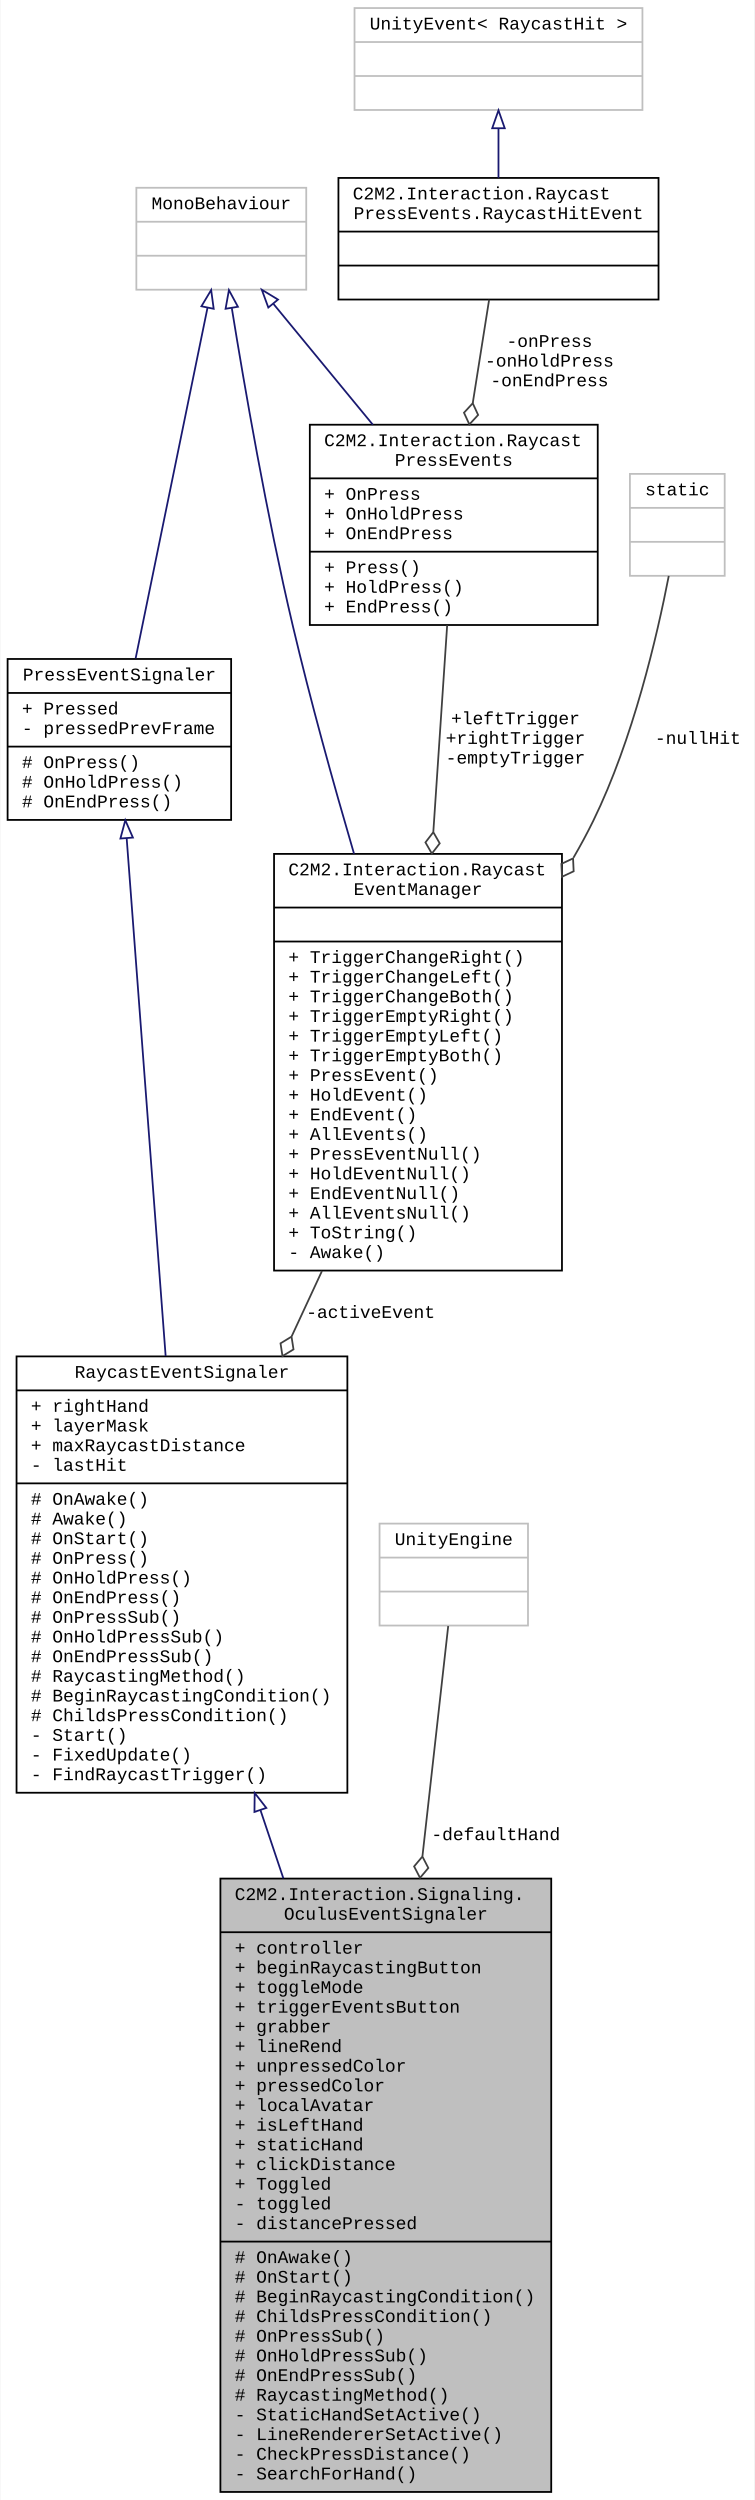
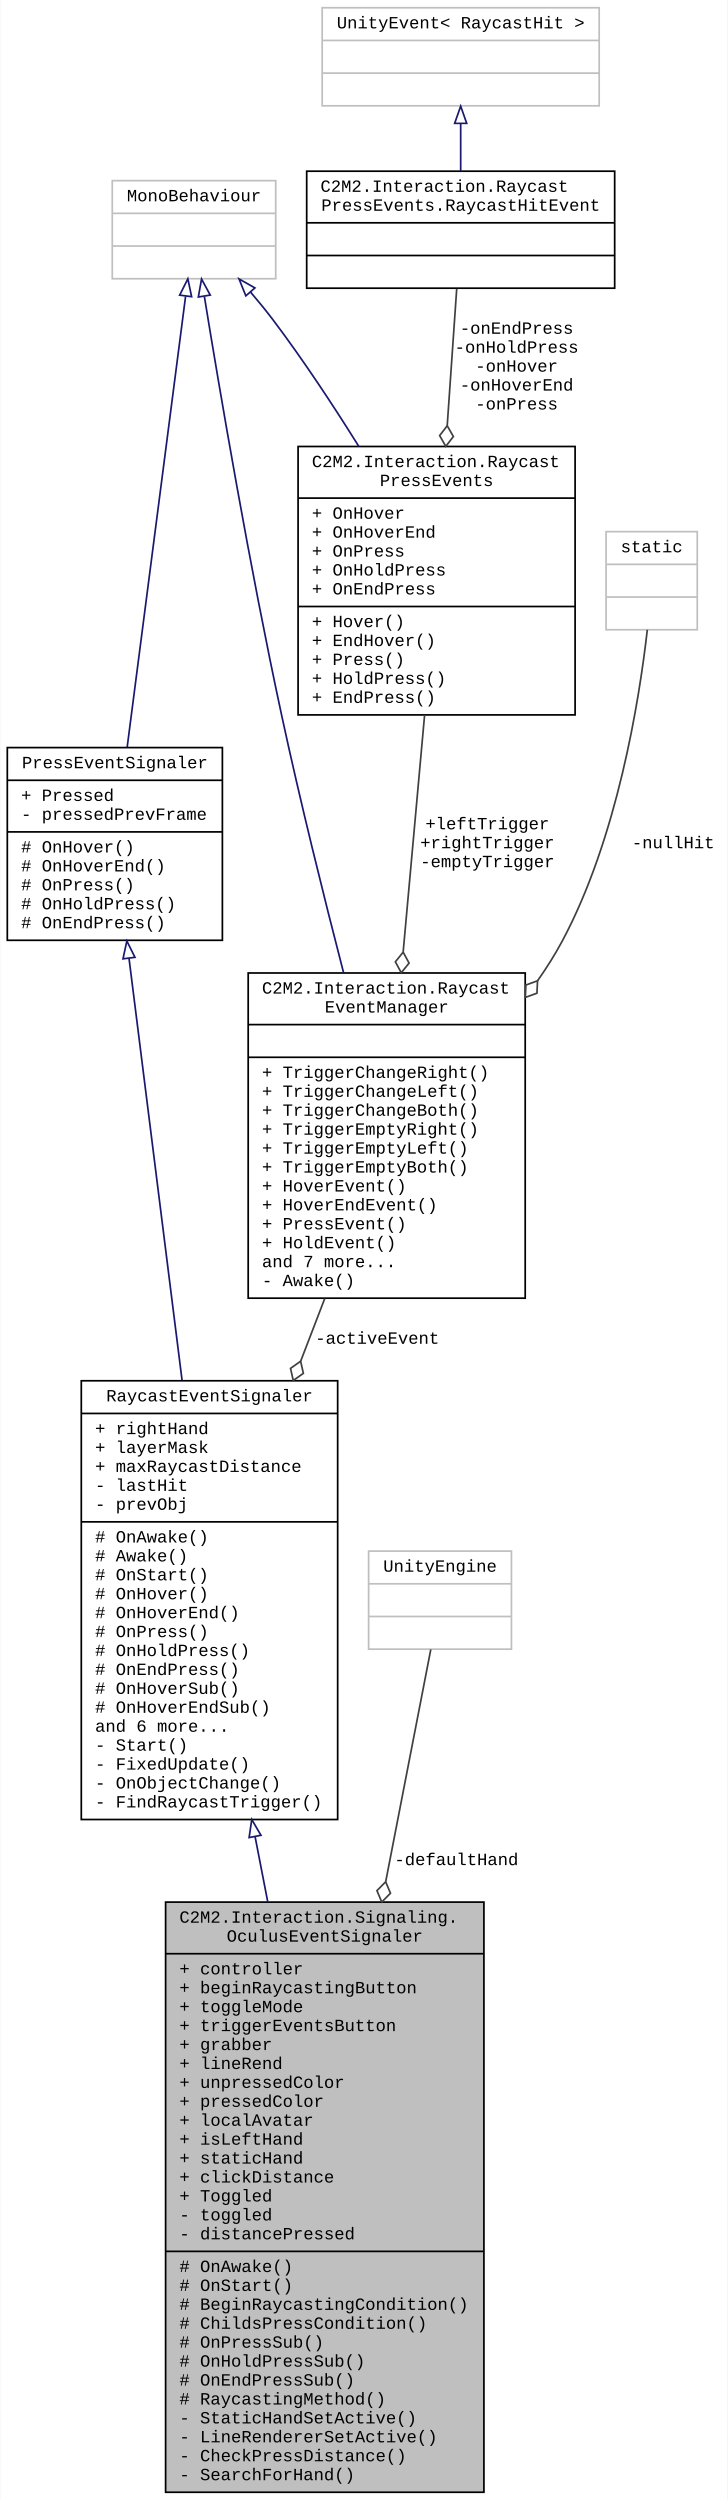
- <svg xmlns="http://www.w3.org/2000/svg" xmlns:xlink="http://www.w3.org/1999/xlink" width="422pt" height="1398pt" viewBox="0.00 0.00 421.50 1398.00">
-   <g id="graph0" class="graph" transform="scale(1 1) rotate(0) translate(4 1394)">
-     <polygon fill="white" stroke="none" points="-4,4 -4,-1394 417.5,-1394 417.5,4 -4,4" />
+ <svg xmlns="http://www.w3.org/2000/svg" xmlns:xlink="http://www.w3.org/1999/xlink" width="423pt" height="1453pt" viewBox="0.00 0.00 422.50 1453.00">
+   <g id="graph0" class="graph" transform="scale(1 1) rotate(0) translate(4 1449)">
+     <polygon fill="white" stroke="transparent" points="-4,4 -4,-1449 418.5,-1449 418.5,4 -4,4" />
    <g id="node1" class="node">
      <g id="a_node1">
        <a xlink:title="Activate raycast triggers using oculus controller buttons and fingertip distance">
-           <polygon fill="#bfbfbf" stroke="black" points="119,-0.5 119,-343.5 304,-343.5 304,-0.5 119,-0.5" />
-           <text text-anchor="start" x="127" y="-331.5" font-family="Courier New" font-size="10.00">C2M2.Interaction.Signaling.</text>
-           <text text-anchor="middle" x="211.5" y="-320.5" font-family="Courier New" font-size="10.00">OculusEventSignaler</text>
-           <polyline fill="none" stroke="black" points="119,-313.5 304,-313.5 " />
-           <text text-anchor="start" x="127" y="-301.5" font-family="Courier New" font-size="10.00">+ controller</text>
-           <text text-anchor="start" x="127" y="-290.5" font-family="Courier New" font-size="10.00">+ beginRaycastingButton</text>
-           <text text-anchor="start" x="127" y="-279.5" font-family="Courier New" font-size="10.00">+ toggleMode</text>
-           <text text-anchor="start" x="127" y="-268.5" font-family="Courier New" font-size="10.00">+ triggerEventsButton</text>
-           <text text-anchor="start" x="127" y="-257.5" font-family="Courier New" font-size="10.00">+ grabber</text>
-           <text text-anchor="start" x="127" y="-246.5" font-family="Courier New" font-size="10.00">+ lineRend</text>
-           <text text-anchor="start" x="127" y="-235.5" font-family="Courier New" font-size="10.00">+ unpressedColor</text>
-           <text text-anchor="start" x="127" y="-224.5" font-family="Courier New" font-size="10.00">+ pressedColor</text>
-           <text text-anchor="start" x="127" y="-213.5" font-family="Courier New" font-size="10.00">+ localAvatar</text>
-           <text text-anchor="start" x="127" y="-202.5" font-family="Courier New" font-size="10.00">+ isLeftHand</text>
-           <text text-anchor="start" x="127" y="-191.5" font-family="Courier New" font-size="10.00">+ staticHand</text>
-           <text text-anchor="start" x="127" y="-180.5" font-family="Courier New" font-size="10.00">+ clickDistance</text>
-           <text text-anchor="start" x="127" y="-169.5" font-family="Courier New" font-size="10.00">+ Toggled</text>
-           <text text-anchor="start" x="127" y="-158.5" font-family="Courier New" font-size="10.00">- toggled</text>
-           <text text-anchor="start" x="127" y="-147.5" font-family="Courier New" font-size="10.00">- distancePressed</text>
-           <polyline fill="none" stroke="black" points="119,-140.5 304,-140.5 " />
-           <text text-anchor="start" x="127" y="-128.5" font-family="Courier New" font-size="10.00"># OnAwake()</text>
-           <text text-anchor="start" x="127" y="-117.5" font-family="Courier New" font-size="10.00"># OnStart()</text>
-           <text text-anchor="start" x="127" y="-106.5" font-family="Courier New" font-size="10.00"># BeginRaycastingCondition()</text>
-           <text text-anchor="start" x="127" y="-95.5" font-family="Courier New" font-size="10.00"># ChildsPressCondition()</text>
-           <text text-anchor="start" x="127" y="-84.5" font-family="Courier New" font-size="10.00"># OnPressSub()</text>
-           <text text-anchor="start" x="127" y="-73.5" font-family="Courier New" font-size="10.00"># OnHoldPressSub()</text>
-           <text text-anchor="start" x="127" y="-62.5" font-family="Courier New" font-size="10.00"># OnEndPressSub()</text>
-           <text text-anchor="start" x="127" y="-51.5" font-family="Courier New" font-size="10.00"># RaycastingMethod()</text>
-           <text text-anchor="start" x="127" y="-40.5" font-family="Courier New" font-size="10.00">- StaticHandSetActive()</text>
-           <text text-anchor="start" x="127" y="-29.5" font-family="Courier New" font-size="10.00">- LineRendererSetActive()</text>
-           <text text-anchor="start" x="127" y="-18.5" font-family="Courier New" font-size="10.00">- CheckPressDistance()</text>
-           <text text-anchor="start" x="127" y="-7.5" font-family="Courier New" font-size="10.00">- SearchForHand()</text>
+           <polygon fill="#bfbfbf" stroke="black" points="92,-0.5 92,-343.5 277,-343.5 277,-0.5 92,-0.5" />
+           <text text-anchor="start" x="100" y="-331.5" font-family="Courier New" font-size="10.00">C2M2.Interaction.Signaling.</text>
+           <text text-anchor="middle" x="184.5" y="-320.5" font-family="Courier New" font-size="10.00">OculusEventSignaler</text>
+           <polyline fill="none" stroke="black" points="92,-313.5 277,-313.5 " />
+           <text text-anchor="start" x="100" y="-301.5" font-family="Courier New" font-size="10.00">+ controller</text>
+           <text text-anchor="start" x="100" y="-290.5" font-family="Courier New" font-size="10.00">+ beginRaycastingButton</text>
+           <text text-anchor="start" x="100" y="-279.5" font-family="Courier New" font-size="10.00">+ toggleMode</text>
+           <text text-anchor="start" x="100" y="-268.5" font-family="Courier New" font-size="10.00">+ triggerEventsButton</text>
+           <text text-anchor="start" x="100" y="-257.5" font-family="Courier New" font-size="10.00">+ grabber</text>
+           <text text-anchor="start" x="100" y="-246.5" font-family="Courier New" font-size="10.00">+ lineRend</text>
+           <text text-anchor="start" x="100" y="-235.5" font-family="Courier New" font-size="10.00">+ unpressedColor</text>
+           <text text-anchor="start" x="100" y="-224.5" font-family="Courier New" font-size="10.00">+ pressedColor</text>
+           <text text-anchor="start" x="100" y="-213.5" font-family="Courier New" font-size="10.00">+ localAvatar</text>
+           <text text-anchor="start" x="100" y="-202.5" font-family="Courier New" font-size="10.00">+ isLeftHand</text>
+           <text text-anchor="start" x="100" y="-191.5" font-family="Courier New" font-size="10.00">+ staticHand</text>
+           <text text-anchor="start" x="100" y="-180.5" font-family="Courier New" font-size="10.00">+ clickDistance</text>
+           <text text-anchor="start" x="100" y="-169.5" font-family="Courier New" font-size="10.00">+ Toggled</text>
+           <text text-anchor="start" x="100" y="-158.5" font-family="Courier New" font-size="10.00">- toggled</text>
+           <text text-anchor="start" x="100" y="-147.5" font-family="Courier New" font-size="10.00">- distancePressed</text>
+           <polyline fill="none" stroke="black" points="92,-140.5 277,-140.5 " />
+           <text text-anchor="start" x="100" y="-128.5" font-family="Courier New" font-size="10.00"># OnAwake()</text>
+           <text text-anchor="start" x="100" y="-117.5" font-family="Courier New" font-size="10.00"># OnStart()</text>
+           <text text-anchor="start" x="100" y="-106.5" font-family="Courier New" font-size="10.00"># BeginRaycastingCondition()</text>
+           <text text-anchor="start" x="100" y="-95.5" font-family="Courier New" font-size="10.00"># ChildsPressCondition()</text>
+           <text text-anchor="start" x="100" y="-84.5" font-family="Courier New" font-size="10.00"># OnPressSub()</text>
+           <text text-anchor="start" x="100" y="-73.5" font-family="Courier New" font-size="10.00"># OnHoldPressSub()</text>
+           <text text-anchor="start" x="100" y="-62.5" font-family="Courier New" font-size="10.00"># OnEndPressSub()</text>
+           <text text-anchor="start" x="100" y="-51.5" font-family="Courier New" font-size="10.00"># RaycastingMethod()</text>
+           <text text-anchor="start" x="100" y="-40.5" font-family="Courier New" font-size="10.00">- StaticHandSetActive()</text>
+           <text text-anchor="start" x="100" y="-29.5" font-family="Courier New" font-size="10.00">- LineRendererSetActive()</text>
+           <text text-anchor="start" x="100" y="-18.5" font-family="Courier New" font-size="10.00">- CheckPressDistance()</text>
+           <text text-anchor="start" x="100" y="-7.5" font-family="Courier New" font-size="10.00">- SearchForHand()</text>
        </a>
      </g>
    </g>
    <g id="node2" class="node">
      <g id="a_node2">
        <a xlink:href="../../d6/d2d/class_c2_m2_1_1_interaction_1_1_signaling_1_1_raycast_event_signaler.html" target="_top" xlink:title=" ">
-           <polygon fill="white" stroke="black" points="5,-391.5 5,-635.5 190,-635.5 190,-391.5 5,-391.5" />
-           <text text-anchor="middle" x="97.5" y="-623.5" font-family="Courier New" font-size="10.00">RaycastEventSignaler</text>
-           <polyline fill="none" stroke="black" points="5,-616.5 190,-616.5 " />
-           <text text-anchor="start" x="13" y="-604.5" font-family="Courier New" font-size="10.00">+ rightHand</text>
-           <text text-anchor="start" x="13" y="-593.5" font-family="Courier New" font-size="10.00">+ layerMask</text>
-           <text text-anchor="start" x="13" y="-582.5" font-family="Courier New" font-size="10.00">+ maxRaycastDistance</text>
-           <text text-anchor="start" x="13" y="-571.5" font-family="Courier New" font-size="10.00">- lastHit</text>
-           <polyline fill="none" stroke="black" points="5,-564.5 190,-564.5 " />
-           <text text-anchor="start" x="13" y="-552.5" font-family="Courier New" font-size="10.00"># OnAwake()</text>
-           <text text-anchor="start" x="13" y="-541.5" font-family="Courier New" font-size="10.00"># Awake()</text>
-           <text text-anchor="start" x="13" y="-530.5" font-family="Courier New" font-size="10.00"># OnStart()</text>
-           <text text-anchor="start" x="13" y="-519.5" font-family="Courier New" font-size="10.00"># OnPress()</text>
-           <text text-anchor="start" x="13" y="-508.5" font-family="Courier New" font-size="10.00"># OnHoldPress()</text>
-           <text text-anchor="start" x="13" y="-497.5" font-family="Courier New" font-size="10.00"># OnEndPress()</text>
-           <text text-anchor="start" x="13" y="-486.5" font-family="Courier New" font-size="10.00"># OnPressSub()</text>
-           <text text-anchor="start" x="13" y="-475.5" font-family="Courier New" font-size="10.00"># OnHoldPressSub()</text>
-           <text text-anchor="start" x="13" y="-464.5" font-family="Courier New" font-size="10.00"># OnEndPressSub()</text>
-           <text text-anchor="start" x="13" y="-453.5" font-family="Courier New" font-size="10.00"># RaycastingMethod()</text>
-           <text text-anchor="start" x="13" y="-442.5" font-family="Courier New" font-size="10.00"># BeginRaycastingCondition()</text>
-           <text text-anchor="start" x="13" y="-431.5" font-family="Courier New" font-size="10.00"># ChildsPressCondition()</text>
-           <text text-anchor="start" x="13" y="-420.5" font-family="Courier New" font-size="10.00">- Start()</text>
-           <text text-anchor="start" x="13" y="-409.5" font-family="Courier New" font-size="10.00">- FixedUpdate()</text>
-           <text text-anchor="start" x="13" y="-398.5" font-family="Courier New" font-size="10.00">- FindRaycastTrigger()</text>
+           <polygon fill="white" stroke="black" points="43,-391.5 43,-646.5 192,-646.5 192,-391.5 43,-391.5" />
+           <text text-anchor="middle" x="117.5" y="-634.5" font-family="Courier New" font-size="10.00">RaycastEventSignaler</text>
+           <polyline fill="none" stroke="black" points="43,-627.5 192,-627.5 " />
+           <text text-anchor="start" x="51" y="-615.5" font-family="Courier New" font-size="10.00">+ rightHand</text>
+           <text text-anchor="start" x="51" y="-604.5" font-family="Courier New" font-size="10.00">+ layerMask</text>
+           <text text-anchor="start" x="51" y="-593.5" font-family="Courier New" font-size="10.00">+ maxRaycastDistance</text>
+           <text text-anchor="start" x="51" y="-582.5" font-family="Courier New" font-size="10.00">- lastHit</text>
+           <text text-anchor="start" x="51" y="-571.5" font-family="Courier New" font-size="10.00">- prevObj</text>
+           <polyline fill="none" stroke="black" points="43,-564.5 192,-564.5 " />
+           <text text-anchor="start" x="51" y="-552.5" font-family="Courier New" font-size="10.00"># OnAwake()</text>
+           <text text-anchor="start" x="51" y="-541.5" font-family="Courier New" font-size="10.00"># Awake()</text>
+           <text text-anchor="start" x="51" y="-530.5" font-family="Courier New" font-size="10.00"># OnStart()</text>
+           <text text-anchor="start" x="51" y="-519.5" font-family="Courier New" font-size="10.00"># OnHover()</text>
+           <text text-anchor="start" x="51" y="-508.5" font-family="Courier New" font-size="10.00"># OnHoverEnd()</text>
+           <text text-anchor="start" x="51" y="-497.5" font-family="Courier New" font-size="10.00"># OnPress()</text>
+           <text text-anchor="start" x="51" y="-486.5" font-family="Courier New" font-size="10.00"># OnHoldPress()</text>
+           <text text-anchor="start" x="51" y="-475.5" font-family="Courier New" font-size="10.00"># OnEndPress()</text>
+           <text text-anchor="start" x="51" y="-464.5" font-family="Courier New" font-size="10.00"># OnHoverSub()</text>
+           <text text-anchor="start" x="51" y="-453.5" font-family="Courier New" font-size="10.00"># OnHoverEndSub()</text>
+           <text text-anchor="start" x="51" y="-442.5" font-family="Courier New" font-size="10.00">and 6 more...</text>
+           <text text-anchor="start" x="51" y="-431.5" font-family="Courier New" font-size="10.00">- Start()</text>
+           <text text-anchor="start" x="51" y="-420.5" font-family="Courier New" font-size="10.00">- FixedUpdate()</text>
+           <text text-anchor="start" x="51" y="-409.5" font-family="Courier New" font-size="10.00">- OnObjectChange()</text>
+           <text text-anchor="start" x="51" y="-398.5" font-family="Courier New" font-size="10.00">- FindRaycastTrigger()</text>
        </a>
      </g>
    </g>
    <g id="edge1" class="edge">
-       <path fill="none" stroke="midnightblue" d="M141.372,-381.845C145.583,-369.305 149.895,-356.464 154.209,-343.616" />
-       <polygon fill="none" stroke="midnightblue" points="138.039,-380.777 138.174,-391.371 144.675,-383.005 138.039,-380.777" />
+       <path fill="none" stroke="midnightblue" d="M144,-381.57C146.41,-369.12 148.88,-356.4 151.35,-343.7" />
+       <polygon fill="none" stroke="midnightblue" points="140.54,-381.01 142.07,-391.49 147.41,-382.34 140.54,-381.01" />
    </g>
    <g id="node3" class="node">
      <g id="a_node3">
        <a xlink:href="../../d6/d4b/class_c2_m2_1_1_interaction_1_1_signaling_1_1_press_event_signaler.html" target="_top" xlink:title="Send press, holdPress, and endPress events based on set values of Pressed and RaycastTriggerManager">
-           <polygon fill="white" stroke="black" points="0,-935.5 0,-1025.5 125,-1025.5 125,-935.5 0,-935.5" />
-           <text text-anchor="middle" x="62.5" y="-1013.5" font-family="Courier New" font-size="10.00">PressEventSignaler</text>
-           <polyline fill="none" stroke="black" points="0,-1006.5 125,-1006.5 " />
-           <text text-anchor="start" x="8" y="-994.5" font-family="Courier New" font-size="10.00">+ Pressed</text>
-           <text text-anchor="start" x="8" y="-983.5" font-family="Courier New" font-size="10.00">- pressedPrevFrame</text>
-           <polyline fill="none" stroke="black" points="0,-976.5 125,-976.5 " />
-           <text text-anchor="start" x="8" y="-964.5" font-family="Courier New" font-size="10.00"># OnPress()</text>
-           <text text-anchor="start" x="8" y="-953.5" font-family="Courier New" font-size="10.00"># OnHoldPress()</text>
-           <text text-anchor="start" x="8" y="-942.5" font-family="Courier New" font-size="10.00"># OnEndPress()</text>
+           <polygon fill="white" stroke="black" points="0,-902.5 0,-1014.5 125,-1014.5 125,-902.5 0,-902.5" />
+           <text text-anchor="middle" x="62.5" y="-1002.5" font-family="Courier New" font-size="10.00">PressEventSignaler</text>
+           <polyline fill="none" stroke="black" points="0,-995.5 125,-995.5 " />
+           <text text-anchor="start" x="8" y="-983.5" font-family="Courier New" font-size="10.00">+ Pressed</text>
+           <text text-anchor="start" x="8" y="-972.5" font-family="Courier New" font-size="10.00">- pressedPrevFrame</text>
+           <polyline fill="none" stroke="black" points="0,-965.5 125,-965.5 " />
+           <text text-anchor="start" x="8" y="-953.5" font-family="Courier New" font-size="10.00"># OnHover()</text>
+           <text text-anchor="start" x="8" y="-942.5" font-family="Courier New" font-size="10.00"># OnHoverEnd()</text>
+           <text text-anchor="start" x="8" y="-931.5" font-family="Courier New" font-size="10.00"># OnPress()</text>
+           <text text-anchor="start" x="8" y="-920.5" font-family="Courier New" font-size="10.00"># OnHoldPress()</text>
+           <text text-anchor="start" x="8" y="-909.5" font-family="Courier New" font-size="10.00"># OnEndPress()</text>
        </a>
      </g>
    </g>
    <g id="edge2" class="edge">
-       <path fill="none" stroke="midnightblue" d="M66.577,-925.337C71.885,-854.807 81.319,-729.478 88.375,-635.731" />
-       <polygon fill="none" stroke="midnightblue" points="63.085,-925.1 65.824,-935.335 70.065,-925.626 63.085,-925.1" />
+       <path fill="none" stroke="midnightblue" d="M70.73,-892.05C78.84,-827.49 91.46,-727.11 101.55,-646.88" />
+       <polygon fill="none" stroke="midnightblue" points="67.24,-891.73 69.47,-902.09 74.19,-892.61 67.24,-891.73" />
    </g>
    <g id="node4" class="node">
      <g id="a_node4">
        <a xlink:title=" ">
-           <polygon fill="white" stroke="#bfbfbf" points="72,-1232 72,-1289 167,-1289 167,-1232 72,-1232" />
-           <text text-anchor="middle" x="119.5" y="-1277" font-family="Courier New" font-size="10.00">MonoBehaviour</text>
-           <polyline fill="none" stroke="#bfbfbf" points="72,-1270 167,-1270 " />
-           <text text-anchor="middle" x="119.5" y="-1258" font-family="Courier New" font-size="10.00"> </text>
-           <polyline fill="none" stroke="#bfbfbf" points="72,-1251 167,-1251 " />
-           <text text-anchor="middle" x="119.5" y="-1239" font-family="Courier New" font-size="10.00"> </text>
+           <polygon fill="white" stroke="#bfbfbf" points="61,-1287 61,-1344 156,-1344 156,-1287 61,-1287" />
+           <text text-anchor="middle" x="108.5" y="-1332" font-family="Courier New" font-size="10.00">MonoBehaviour</text>
+           <polyline fill="none" stroke="#bfbfbf" points="61,-1325 156,-1325 " />
+           <text text-anchor="middle" x="108.5" y="-1313" font-family="Courier New" font-size="10.00"> </text>
+           <polyline fill="none" stroke="#bfbfbf" points="61,-1306 156,-1306 " />
+           <text text-anchor="middle" x="108.5" y="-1294" font-family="Courier New" font-size="10.00"> </text>
        </a>
      </g>
    </g>
    <g id="edge3" class="edge">
-       <path fill="none" stroke="midnightblue" d="M111.788,-1221.89C101.341,-1170.94 82.722,-1080.13 71.602,-1025.89" />
-       <polygon fill="none" stroke="midnightblue" points="108.389,-1222.73 113.826,-1231.83 115.246,-1221.33 108.389,-1222.73" />
+       <path fill="none" stroke="midnightblue" d="M103.6,-1276.69C95.46,-1213.83 79.09,-1087.55 69.66,-1014.72" />
+       <polygon fill="none" stroke="midnightblue" points="100.17,-1277.47 104.93,-1286.94 107.11,-1276.57 100.17,-1277.47" />
    </g>
    <g id="node5" class="node">
      <g id="a_node5">
        <a xlink:href="../../d5/df9/class_c2_m2_1_1_interaction_1_1_raycast_event_manager.html" target="_top" xlink:title="Attach this script to parent gameObject, create one child with one raycast trigger per child....">
-           <polygon fill="white" stroke="black" points="149,-683.5 149,-916.5 310,-916.5 310,-683.5 149,-683.5" />
-           <text text-anchor="start" x="157" y="-904.5" font-family="Courier New" font-size="10.00">C2M2.Interaction.Raycast</text>
-           <text text-anchor="middle" x="229.5" y="-893.5" font-family="Courier New" font-size="10.00">EventManager</text>
-           <polyline fill="none" stroke="black" points="149,-886.5 310,-886.5 " />
-           <text text-anchor="middle" x="229.5" y="-874.5" font-family="Courier New" font-size="10.00"> </text>
-           <polyline fill="none" stroke="black" points="149,-867.5 310,-867.5 " />
-           <text text-anchor="start" x="157" y="-855.5" font-family="Courier New" font-size="10.00">+ TriggerChangeRight()</text>
-           <text text-anchor="start" x="157" y="-844.5" font-family="Courier New" font-size="10.00">+ TriggerChangeLeft()</text>
-           <text text-anchor="start" x="157" y="-833.5" font-family="Courier New" font-size="10.00">+ TriggerChangeBoth()</text>
-           <text text-anchor="start" x="157" y="-822.5" font-family="Courier New" font-size="10.00">+ TriggerEmptyRight()</text>
-           <text text-anchor="start" x="157" y="-811.5" font-family="Courier New" font-size="10.00">+ TriggerEmptyLeft()</text>
-           <text text-anchor="start" x="157" y="-800.5" font-family="Courier New" font-size="10.00">+ TriggerEmptyBoth()</text>
-           <text text-anchor="start" x="157" y="-789.5" font-family="Courier New" font-size="10.00">+ PressEvent()</text>
-           <text text-anchor="start" x="157" y="-778.5" font-family="Courier New" font-size="10.00">+ HoldEvent()</text>
-           <text text-anchor="start" x="157" y="-767.5" font-family="Courier New" font-size="10.00">+ EndEvent()</text>
-           <text text-anchor="start" x="157" y="-756.5" font-family="Courier New" font-size="10.00">+ AllEvents()</text>
-           <text text-anchor="start" x="157" y="-745.5" font-family="Courier New" font-size="10.00">+ PressEventNull()</text>
-           <text text-anchor="start" x="157" y="-734.5" font-family="Courier New" font-size="10.00">+ HoldEventNull()</text>
-           <text text-anchor="start" x="157" y="-723.5" font-family="Courier New" font-size="10.00">+ EndEventNull()</text>
-           <text text-anchor="start" x="157" y="-712.5" font-family="Courier New" font-size="10.00">+ AllEventsNull()</text>
-           <text text-anchor="start" x="157" y="-701.5" font-family="Courier New" font-size="10.00">+ ToString()</text>
-           <text text-anchor="start" x="157" y="-690.5" font-family="Courier New" font-size="10.00">- Awake()</text>
+           <polygon fill="white" stroke="black" points="140,-694.5 140,-883.5 301,-883.5 301,-694.5 140,-694.5" />
+           <text text-anchor="start" x="148" y="-871.5" font-family="Courier New" font-size="10.00">C2M2.Interaction.Raycast</text>
+           <text text-anchor="middle" x="220.5" y="-860.5" font-family="Courier New" font-size="10.00">EventManager</text>
+           <polyline fill="none" stroke="black" points="140,-853.5 301,-853.5 " />
+           <text text-anchor="middle" x="220.5" y="-841.5" font-family="Courier New" font-size="10.00"> </text>
+           <polyline fill="none" stroke="black" points="140,-834.5 301,-834.5 " />
+           <text text-anchor="start" x="148" y="-822.5" font-family="Courier New" font-size="10.00">+ TriggerChangeRight()</text>
+           <text text-anchor="start" x="148" y="-811.5" font-family="Courier New" font-size="10.00">+ TriggerChangeLeft()</text>
+           <text text-anchor="start" x="148" y="-800.5" font-family="Courier New" font-size="10.00">+ TriggerChangeBoth()</text>
+           <text text-anchor="start" x="148" y="-789.5" font-family="Courier New" font-size="10.00">+ TriggerEmptyRight()</text>
+           <text text-anchor="start" x="148" y="-778.5" font-family="Courier New" font-size="10.00">+ TriggerEmptyLeft()</text>
+           <text text-anchor="start" x="148" y="-767.5" font-family="Courier New" font-size="10.00">+ TriggerEmptyBoth()</text>
+           <text text-anchor="start" x="148" y="-756.5" font-family="Courier New" font-size="10.00">+ HoverEvent()</text>
+           <text text-anchor="start" x="148" y="-745.5" font-family="Courier New" font-size="10.00">+ HoverEndEvent()</text>
+           <text text-anchor="start" x="148" y="-734.5" font-family="Courier New" font-size="10.00">+ PressEvent()</text>
+           <text text-anchor="start" x="148" y="-723.5" font-family="Courier New" font-size="10.00">+ HoldEvent()</text>
+           <text text-anchor="start" x="148" y="-712.5" font-family="Courier New" font-size="10.00">and 7 more...</text>
+           <text text-anchor="start" x="148" y="-701.5" font-family="Courier New" font-size="10.00">- Awake()</text>
        </a>
      </g>
    </g>
    <g id="edge5" class="edge">
-       <path fill="none" stroke="midnightblue" d="M125.376,-1221.7C132.356,-1178.49 144.911,-1105.75 159.5,-1044 169.392,-1002.13 181.969,-956.703 193.725,-916.583" />
-       <polygon fill="none" stroke="midnightblue" points="121.889,-1221.34 123.765,-1231.77 128.801,-1222.45 121.889,-1221.34" />
+       <path fill="none" stroke="midnightblue" d="M114.54,-1276.64C123.36,-1222.44 140.78,-1119.71 159.5,-1033 170.19,-983.47 183.78,-928.69 195.42,-883.71" />
+       <polygon fill="none" stroke="midnightblue" points="111.03,-1276.38 112.89,-1286.81 117.94,-1277.5 111.03,-1276.38" />
    </g>
    <g id="node7" class="node">
      <g id="a_node7">
        <a xlink:href="../../d8/d68/class_c2_m2_1_1_interaction_1_1_raycast_press_events.html" target="_top" xlink:title="Store custom events that the corresponding RaycastTriggerManager will invoke">
-           <polygon fill="white" stroke="black" points="169,-1044.5 169,-1156.5 330,-1156.5 330,-1044.5 169,-1044.5" />
-           <text text-anchor="start" x="177" y="-1144.5" font-family="Courier New" font-size="10.00">C2M2.Interaction.Raycast</text>
-           <text text-anchor="middle" x="249.5" y="-1133.5" font-family="Courier New" font-size="10.00">PressEvents</text>
-           <polyline fill="none" stroke="black" points="169,-1126.5 330,-1126.5 " />
-           <text text-anchor="start" x="177" y="-1114.5" font-family="Courier New" font-size="10.00">+ OnPress</text>
-           <text text-anchor="start" x="177" y="-1103.5" font-family="Courier New" font-size="10.00">+ OnHoldPress</text>
-           <text text-anchor="start" x="177" y="-1092.5" font-family="Courier New" font-size="10.00">+ OnEndPress</text>
-           <polyline fill="none" stroke="black" points="169,-1085.5 330,-1085.5 " />
-           <text text-anchor="start" x="177" y="-1073.5" font-family="Courier New" font-size="10.00">+ Press()</text>
-           <text text-anchor="start" x="177" y="-1062.5" font-family="Courier New" font-size="10.00">+ HoldPress()</text>
-           <text text-anchor="start" x="177" y="-1051.5" font-family="Courier New" font-size="10.00">+ EndPress()</text>
+           <polygon fill="white" stroke="black" points="169,-1033.5 169,-1189.5 330,-1189.5 330,-1033.5 169,-1033.5" />
+           <text text-anchor="start" x="177" y="-1177.5" font-family="Courier New" font-size="10.00">C2M2.Interaction.Raycast</text>
+           <text text-anchor="middle" x="249.5" y="-1166.5" font-family="Courier New" font-size="10.00">PressEvents</text>
+           <polyline fill="none" stroke="black" points="169,-1159.5 330,-1159.5 " />
+           <text text-anchor="start" x="177" y="-1147.5" font-family="Courier New" font-size="10.00">+ OnHover</text>
+           <text text-anchor="start" x="177" y="-1136.5" font-family="Courier New" font-size="10.00">+ OnHoverEnd</text>
+           <text text-anchor="start" x="177" y="-1125.5" font-family="Courier New" font-size="10.00">+ OnPress</text>
+           <text text-anchor="start" x="177" y="-1114.5" font-family="Courier New" font-size="10.00">+ OnHoldPress</text>
+           <text text-anchor="start" x="177" y="-1103.5" font-family="Courier New" font-size="10.00">+ OnEndPress</text>
+           <polyline fill="none" stroke="black" points="169,-1096.5 330,-1096.5 " />
+           <text text-anchor="start" x="177" y="-1084.5" font-family="Courier New" font-size="10.00">+ Hover()</text>
+           <text text-anchor="start" x="177" y="-1073.5" font-family="Courier New" font-size="10.00">+ EndHover()</text>
+           <text text-anchor="start" x="177" y="-1062.5" font-family="Courier New" font-size="10.00">+ Press()</text>
+           <text text-anchor="start" x="177" y="-1051.5" font-family="Courier New" font-size="10.00">+ HoldPress()</text>
+           <text text-anchor="start" x="177" y="-1040.5" font-family="Courier New" font-size="10.00">+ EndPress()</text>
        </a>
      </g>
    </g>
    <g id="edge8" class="edge">
-       <path fill="none" stroke="midnightblue" d="M148.642,-1224.08C165.012,-1204.19 185.799,-1178.92 204.243,-1156.5" />
-       <polygon fill="none" stroke="midnightblue" points="145.795,-1222.03 142.144,-1231.98 151.201,-1226.48 145.795,-1222.03" />
+       <path fill="none" stroke="midnightblue" d="M141.35,-1279.25C145.91,-1273.93 150.43,-1268.4 154.5,-1263 171.89,-1239.93 189.25,-1213.64 204.29,-1189.55" />
+       <polygon fill="none" stroke="midnightblue" points="138.63,-1277.05 134.68,-1286.88 143.9,-1281.66 138.63,-1277.05" />
    </g>
    <g id="edge4" class="edge">
-       <path fill="none" stroke="#404040" d="M175.811,-683.283C170.236,-671.269 164.541,-658.994 158.891,-646.815" />
-       <polygon fill="none" stroke="#404040" points="158.77,-646.555 152.616,-642.796 153.719,-635.669 159.873,-639.428 158.77,-646.555" />
-       <text text-anchor="middle" x="203" y="-657" font-family="Courier New" font-size="10.00"> -activeEvent</text>
+       <path fill="none" stroke="#404040" d="M184.48,-694.27C179.95,-682.48 175.24,-670.23 170.52,-657.94" />
+       <polygon fill="none" stroke="#404040" points="170.48,-657.86 164.6,-653.69 166.18,-646.65 172.06,-650.82 170.48,-657.86" />
+       <text text-anchor="middle" x="215" y="-668" font-family="Courier New" font-size="10.00"> -activeEvent</text>
    </g>
    <g id="node6" class="node">
      <g id="a_node6">
        <a xlink:title=" ">
-           <polygon fill="white" stroke="#bfbfbf" points="348,-1072 348,-1129 401,-1129 401,-1072 348,-1072" />
-           <text text-anchor="middle" x="374.5" y="-1117" font-family="Courier New" font-size="10.00">static</text>
-           <polyline fill="none" stroke="#bfbfbf" points="348,-1110 401,-1110 " />
-           <text text-anchor="middle" x="374.5" y="-1098" font-family="Courier New" font-size="10.00"> </text>
-           <polyline fill="none" stroke="#bfbfbf" points="348,-1091 401,-1091 " />
-           <text text-anchor="middle" x="374.5" y="-1079" font-family="Courier New" font-size="10.00"> </text>
+           <polygon fill="white" stroke="#bfbfbf" points="348,-1083 348,-1140 401,-1140 401,-1083 348,-1083" />
+           <text text-anchor="middle" x="374.5" y="-1128" font-family="Courier New" font-size="10.00">static</text>
+           <polyline fill="none" stroke="#bfbfbf" points="348,-1121 401,-1121 " />
+           <text text-anchor="middle" x="374.5" y="-1109" font-family="Courier New" font-size="10.00"> </text>
+           <polyline fill="none" stroke="#bfbfbf" points="348,-1102 401,-1102 " />
+           <text text-anchor="middle" x="374.5" y="-1090" font-family="Courier New" font-size="10.00"> </text>
        </a>
      </g>
    </g>
    <g id="edge6" class="edge">
-       <path fill="none" stroke="#404040" d="M369.719,-1071.93C363.21,-1038.36 349.749,-980.492 327.5,-935 324.134,-928.119 320.411,-921.222 316.441,-914.387" />
-       <polygon fill="none" stroke="#404040" points="316.203,-913.99 309.682,-910.912 310.015,-903.708 316.536,-906.787 316.203,-913.99" />
-       <text text-anchor="middle" x="386" y="-978" font-family="Courier New" font-size="10.00"> -nullHit</text>
+       <path fill="none" stroke="#404040" d="M371.97,-1082.97C367.24,-1041.55 354.46,-961.69 322.5,-902 318.31,-894.18 313.46,-886.48 308.19,-879" />
+       <polygon fill="none" stroke="#404040" points="308.16,-878.96 301.38,-876.5 301.04,-869.3 307.82,-871.76 308.16,-878.96" />
+       <text text-anchor="middle" x="387" y="-956" font-family="Courier New" font-size="10.00"> -nullHit</text>
    </g>
    <g id="edge7" class="edge">
-       <path fill="none" stroke="#404040" d="M245.808,-1044.4C243.63,-1011.89 240.777,-969.306 238.067,-928.861" />
-       <polygon fill="none" stroke="#404040" points="238.053,-928.648 233.661,-922.929 237.25,-916.675 241.643,-922.394 238.053,-928.648" />
-       <text text-anchor="middle" x="284" y="-989" font-family="Courier New" font-size="10.00"> +leftTrigger</text>
-       <text text-anchor="middle" x="284" y="-978" font-family="Courier New" font-size="10.00">+rightTrigger</text>
-       <text text-anchor="middle" x="284" y="-967" font-family="Courier New" font-size="10.00">-emptyTrigger</text>
+       <path fill="none" stroke="#404040" d="M242.52,-1033.32C238.79,-992.09 234.14,-940.72 230.08,-895.82" />
+       <polygon fill="none" stroke="#404040" points="230.06,-895.6 225.53,-889.98 228.97,-883.65 233.5,-889.26 230.06,-895.6" />
+       <text text-anchor="middle" x="279" y="-967" font-family="Courier New" font-size="10.00"> +leftTrigger</text>
+       <text text-anchor="middle" x="279" y="-956" font-family="Courier New" font-size="10.00">+rightTrigger</text>
+       <text text-anchor="middle" x="279" y="-945" font-family="Courier New" font-size="10.00">-emptyTrigger</text>
    </g>
    <g id="node8" class="node">
      <g id="a_node8">
        <a xlink:href="../../d2/d43/class_c2_m2_1_1_interaction_1_1_raycast_press_events_1_1_raycast_hit_event.html" target="_top" xlink:title=" ">
-           <polygon fill="white" stroke="black" points="185,-1226.5 185,-1294.5 364,-1294.5 364,-1226.5 185,-1226.5" />
-           <text text-anchor="start" x="193" y="-1282.5" font-family="Courier New" font-size="10.00">C2M2.Interaction.Raycast</text>
-           <text text-anchor="middle" x="274.5" y="-1271.5" font-family="Courier New" font-size="10.00">PressEvents.RaycastHitEvent</text>
-           <polyline fill="none" stroke="black" points="185,-1264.5 364,-1264.5 " />
-           <text text-anchor="middle" x="274.5" y="-1252.5" font-family="Courier New" font-size="10.00"> </text>
-           <polyline fill="none" stroke="black" points="185,-1245.5 364,-1245.5 " />
-           <text text-anchor="middle" x="274.5" y="-1233.5" font-family="Courier New" font-size="10.00"> </text>
+           <polygon fill="white" stroke="black" points="174,-1281.5 174,-1349.5 353,-1349.5 353,-1281.5 174,-1281.5" />
+           <text text-anchor="start" x="182" y="-1337.5" font-family="Courier New" font-size="10.00">C2M2.Interaction.Raycast</text>
+           <text text-anchor="middle" x="263.5" y="-1326.5" font-family="Courier New" font-size="10.00">PressEvents.RaycastHitEvent</text>
+           <polyline fill="none" stroke="black" points="174,-1319.5 353,-1319.5 " />
+           <text text-anchor="middle" x="263.5" y="-1307.5" font-family="Courier New" font-size="10.00"> </text>
+           <polyline fill="none" stroke="black" points="174,-1300.5 353,-1300.5 " />
+           <text text-anchor="middle" x="263.5" y="-1288.5" font-family="Courier New" font-size="10.00"> </text>
        </a>
      </g>
    </g>
    <g id="edge9" class="edge">
-       <path fill="none" stroke="#404040" d="M269.259,-1226.38C266.603,-1209.59 263.277,-1188.57 260.115,-1168.59" />
-       <polygon fill="none" stroke="#404040" points="260.103,-1168.51 255.214,-1163.21 258.227,-1156.66 263.116,-1161.96 260.103,-1168.51" />
-       <text text-anchor="middle" x="303" y="-1200" font-family="Courier New" font-size="10.00"> -onPress</text>
-       <text text-anchor="middle" x="303" y="-1189" font-family="Courier New" font-size="10.00">-onHoldPress</text>
-       <text text-anchor="middle" x="303" y="-1178" font-family="Courier New" font-size="10.00">-onEndPress</text>
+       <path fill="none" stroke="#404040" d="M261.19,-1281.14C259.68,-1259.38 257.63,-1229.85 255.67,-1201.59" />
+       <polygon fill="none" stroke="#404040" points="255.67,-1201.55 251.27,-1195.84 254.84,-1189.58 259.25,-1195.29 255.67,-1201.55" />
+       <text text-anchor="middle" x="296" y="-1255" font-family="Courier New" font-size="10.00"> -onEndPress</text>
+       <text text-anchor="middle" x="296" y="-1244" font-family="Courier New" font-size="10.00">-onHoldPress</text>
+       <text text-anchor="middle" x="296" y="-1233" font-family="Courier New" font-size="10.00">-onHover</text>
+       <text text-anchor="middle" x="296" y="-1222" font-family="Courier New" font-size="10.00">-onHoverEnd</text>
+       <text text-anchor="middle" x="296" y="-1211" font-family="Courier New" font-size="10.00">-onPress</text>
    </g>
    <g id="node9" class="node">
      <g id="a_node9">
        <a xlink:title=" ">
-           <polygon fill="white" stroke="#bfbfbf" points="194,-1332.5 194,-1389.5 355,-1389.5 355,-1332.5 194,-1332.5" />
-           <text text-anchor="middle" x="274.5" y="-1377.5" font-family="Courier New" font-size="10.00">UnityEvent&lt; RaycastHit &gt;</text>
-           <polyline fill="none" stroke="#bfbfbf" points="194,-1370.5 355,-1370.5 " />
-           <text text-anchor="middle" x="274.5" y="-1358.5" font-family="Courier New" font-size="10.00"> </text>
-           <polyline fill="none" stroke="#bfbfbf" points="194,-1351.5 355,-1351.5 " />
-           <text text-anchor="middle" x="274.5" y="-1339.5" font-family="Courier New" font-size="10.00"> </text>
+           <polygon fill="white" stroke="#bfbfbf" points="183,-1387.5 183,-1444.5 344,-1444.5 344,-1387.5 183,-1387.5" />
+           <text text-anchor="middle" x="263.5" y="-1432.5" font-family="Courier New" font-size="10.00">UnityEvent&lt; RaycastHit &gt;</text>
+           <polyline fill="none" stroke="#bfbfbf" points="183,-1425.5 344,-1425.5 " />
+           <text text-anchor="middle" x="263.5" y="-1413.5" font-family="Courier New" font-size="10.00"> </text>
+           <polyline fill="none" stroke="#bfbfbf" points="183,-1406.5 344,-1406.5 " />
+           <text text-anchor="middle" x="263.5" y="-1394.5" font-family="Courier New" font-size="10.00"> </text>
        </a>
      </g>
    </g>
    <g id="edge10" class="edge">
-       <path fill="none" stroke="midnightblue" d="M274.5,-1322.01C274.5,-1312.96 274.5,-1303.38 274.5,-1294.58" />
-       <polygon fill="none" stroke="midnightblue" points="271,-1322.3 274.5,-1332.3 278,-1322.3 271,-1322.3" />
+       <path fill="none" stroke="midnightblue" d="M263.5,-1377.01C263.5,-1367.96 263.5,-1358.38 263.5,-1349.58" />
+       <polygon fill="none" stroke="midnightblue" points="260,-1377.3 263.5,-1387.3 267,-1377.3 260,-1377.3" />
    </g>
    <g id="node10" class="node">
      <g id="a_node10">
        <a xlink:title=" ">
-           <polygon fill="white" stroke="#bfbfbf" points="208,-485 208,-542 291,-542 291,-485 208,-485" />
-           <text text-anchor="middle" x="249.5" y="-530" font-family="Courier New" font-size="10.00">UnityEngine</text>
-           <polyline fill="none" stroke="#bfbfbf" points="208,-523 291,-523 " />
-           <text text-anchor="middle" x="249.5" y="-511" font-family="Courier New" font-size="10.00"> </text>
-           <polyline fill="none" stroke="#bfbfbf" points="208,-504 291,-504 " />
-           <text text-anchor="middle" x="249.5" y="-492" font-family="Courier New" font-size="10.00"> </text>
+           <polygon fill="white" stroke="#bfbfbf" points="210,-490.5 210,-547.5 293,-547.5 293,-490.5 210,-490.5" />
+           <text text-anchor="middle" x="251.5" y="-535.5" font-family="Courier New" font-size="10.00">UnityEngine</text>
+           <polyline fill="none" stroke="#bfbfbf" points="210,-528.5 293,-528.5 " />
+           <text text-anchor="middle" x="251.5" y="-516.5" font-family="Courier New" font-size="10.00"> </text>
+           <polyline fill="none" stroke="#bfbfbf" points="210,-509.5 293,-509.5 " />
+           <text text-anchor="middle" x="251.5" y="-497.5" font-family="Courier New" font-size="10.00"> </text>
        </a>
      </g>
    </g>
    <g id="edge11" class="edge">
-       <path fill="none" stroke="#404040" d="M246.39,-484.717C243.108,-455.395 237.637,-406.515 231.989,-356.057" />
-       <polygon fill="none" stroke="#404040" points="231.964,-355.826 227.321,-350.308 230.629,-343.9 235.271,-349.418 231.964,-355.826" />
-       <text text-anchor="middle" x="273" y="-365" font-family="Courier New" font-size="10.00"> -defaultHand</text>
+       <path fill="none" stroke="#404040" d="M246.13,-490.35C240.23,-459.95 230.21,-408.37 219.95,-355.53" />
+       <polygon fill="none" stroke="#404040" points="219.9,-355.31 214.83,-350.18 217.62,-343.53 222.69,-348.65 219.9,-355.31" />
+       <text text-anchor="middle" x="261" y="-365" font-family="Courier New" font-size="10.00"> -defaultHand</text>
    </g>
  </g>
</svg>
